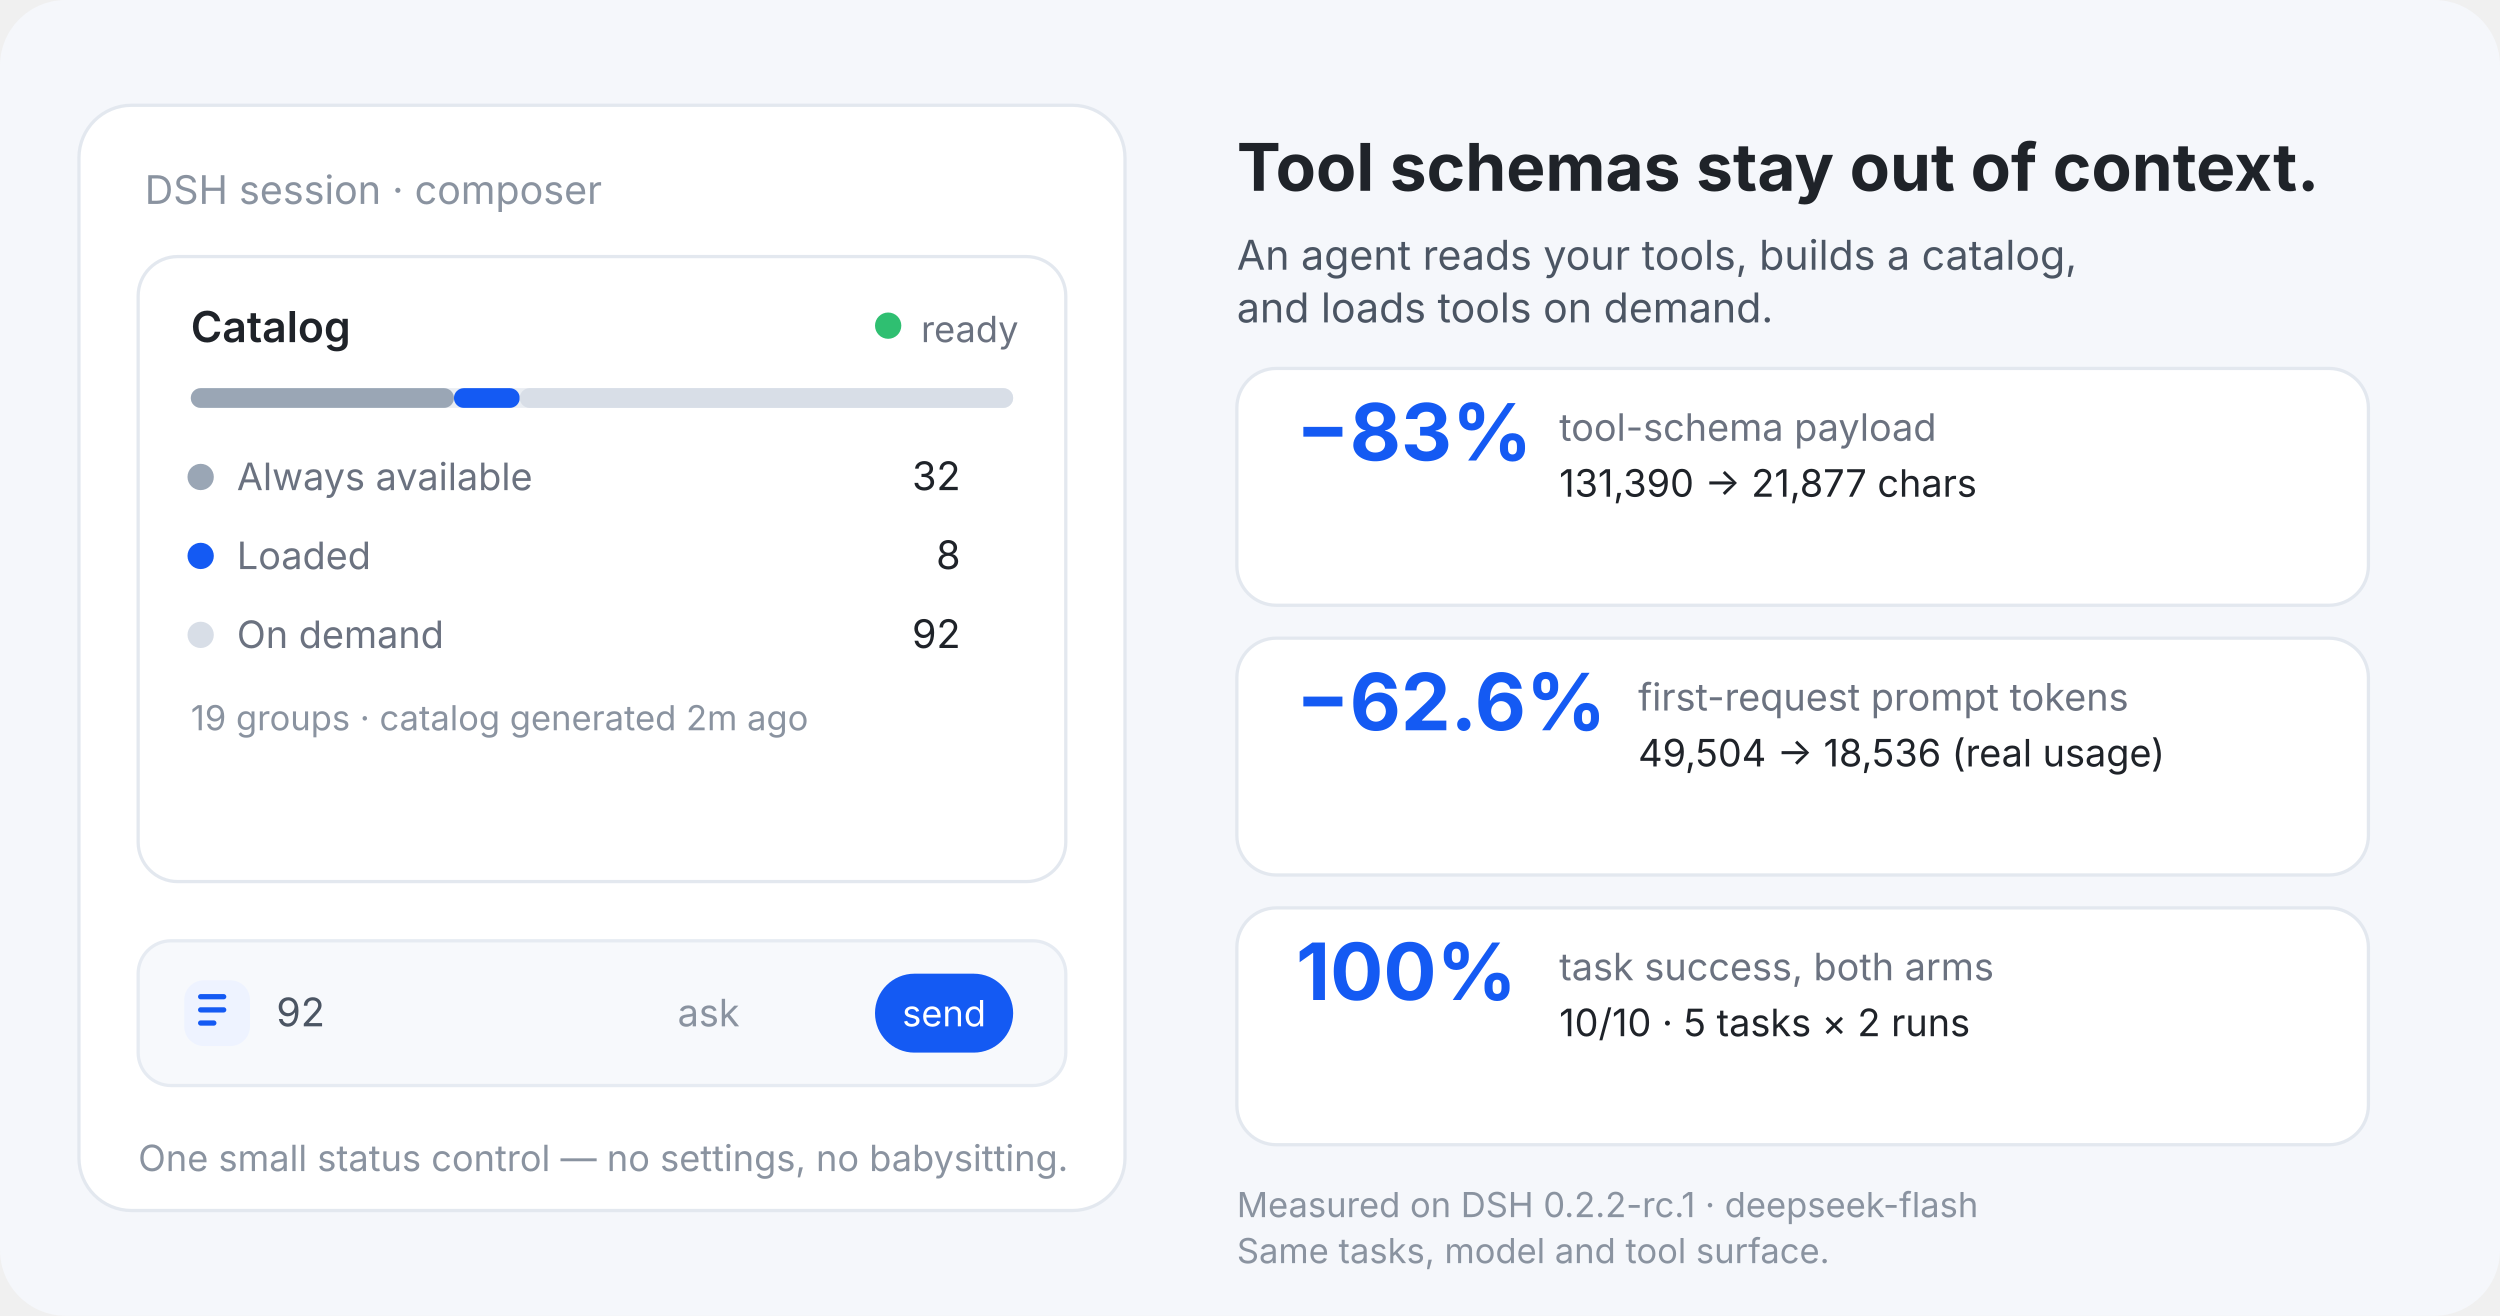
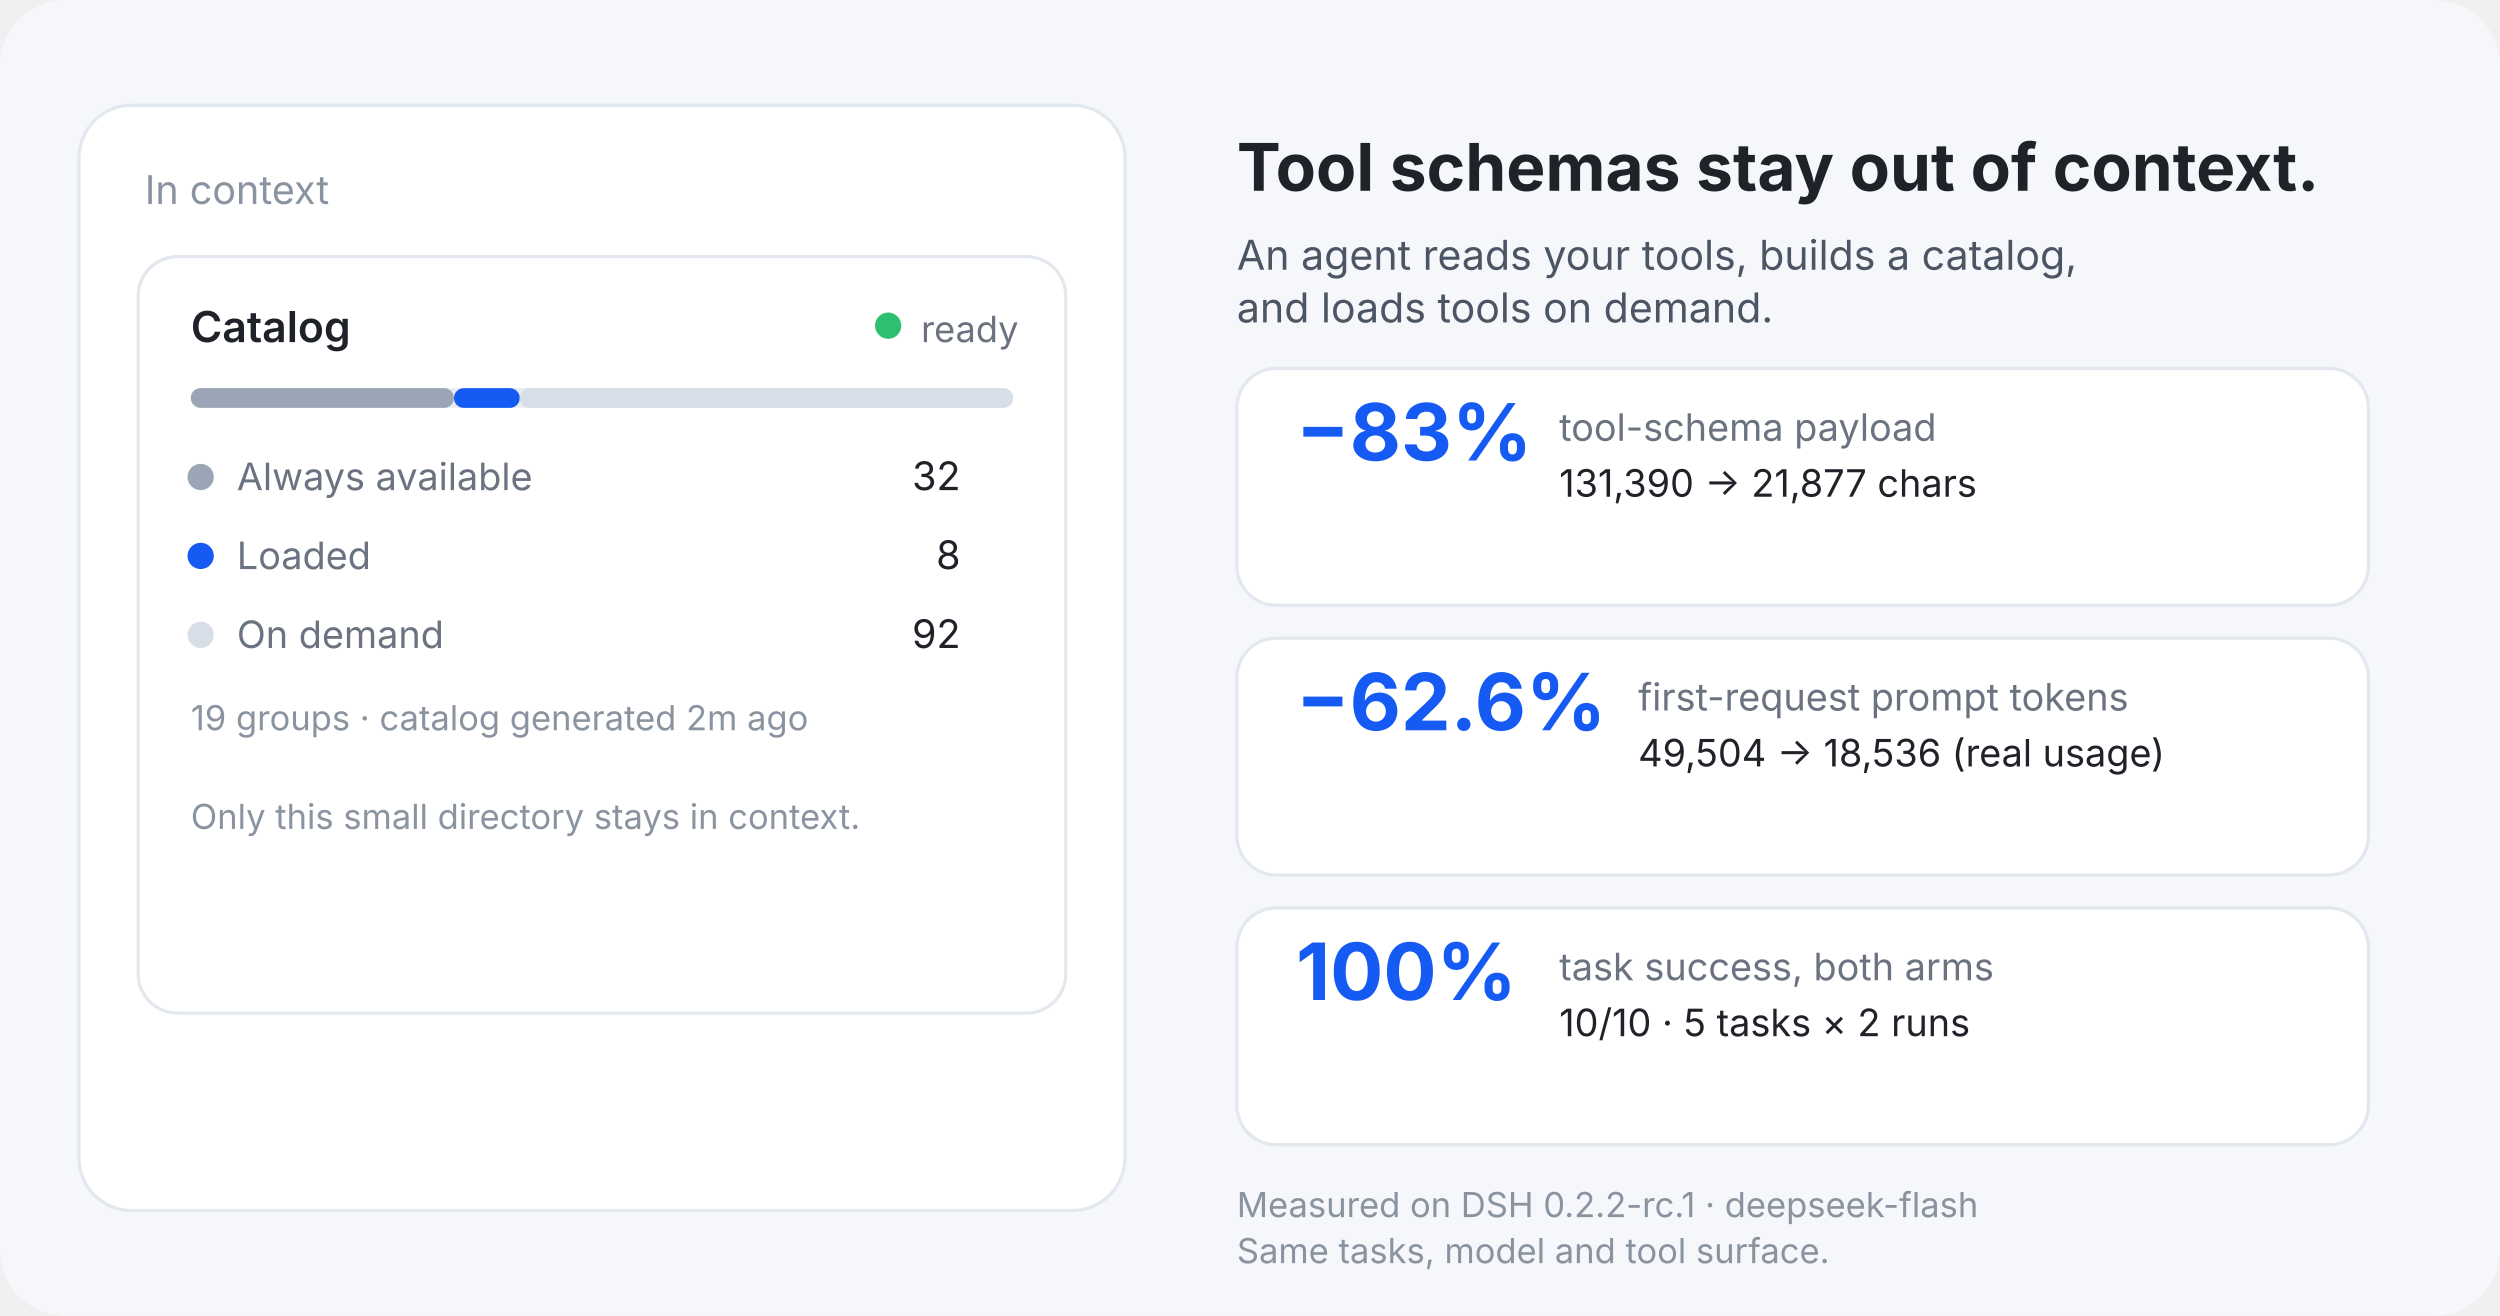
<svg xmlns="http://www.w3.org/2000/svg" width="760" height="400" viewBox="0 0 760 400" fill="none">
  <rect width="760" height="400" rx="20" fill="#F5F7FB" />
  <rect x="24" y="32" width="318" height="336" rx="16" fill="#FFFFFF" stroke="#E3E8EF" />
-   <text x="44" y="62" font-family="system-ui, -apple-system, sans-serif" font-size="12" fill="#8A93A0">DSH session · composer</text>
-   <rect x="42" y="78" width="282" height="190" rx="12" fill="#FFFFFF" stroke="#E3E8EF" />
+   <text x="44" y="62" font-family="system-ui, -apple-system, sans-serif" font-size="12" fill="#8A93A0">In context</text>
+   <rect x="42" y="78" width="282" height="230" rx="12" fill="#FFFFFF" stroke="#E3E8EF" />
  <text x="58" y="104" font-family="system-ui, -apple-system, sans-serif" font-size="13" font-weight="600" fill="#1F2329">Catalog</text>
  <circle cx="270" cy="99" r="4" fill="#2FBF71" />
  <text x="280" y="104" font-family="system-ui, -apple-system, sans-serif" font-size="11" fill="#6B7280">ready</text>
  <rect x="58" y="118" width="250" height="6" rx="3" fill="#E9EDF2" />
  <rect x="58" y="118" width="80" height="6" rx="3" fill="#9AA6B5" />
  <rect x="138" y="118" width="20" height="6" rx="3" fill="#145AF3" />
  <rect x="158" y="118" width="150" height="6" rx="3" fill="#D8DEE7" />
  <circle cx="61" cy="145" r="4" fill="#9AA6B5" />
  <text x="72" y="149" font-family="system-ui, -apple-system, sans-serif" font-size="11.5" fill="#6B7280">Always available</text>
  <text x="292" y="149" text-anchor="end" font-family="system-ui, -apple-system, sans-serif" font-size="12" fill="#1F2329">32</text>
  <circle cx="61" cy="169" r="4" fill="#145AF3" />
  <text x="72" y="173" font-family="system-ui, -apple-system, sans-serif" font-size="11.5" fill="#6B7280">Loaded</text>
  <text x="292" y="173" text-anchor="end" font-family="system-ui, -apple-system, sans-serif" font-size="12" fill="#1F2329">8</text>
  <circle cx="61" cy="193" r="4" fill="#D8DEE7" />
  <text x="72" y="197" font-family="system-ui, -apple-system, sans-serif" font-size="11.5" fill="#6B7280">On demand</text>
  <text x="292" y="197" text-anchor="end" font-family="system-ui, -apple-system, sans-serif" font-size="12" fill="#1F2329">92</text>
  <text x="58" y="222" font-family="system-ui, -apple-system, sans-serif" font-size="10.5" fill="#8A93A0">19 groups · catalog generated 2m ago</text>
-   <rect x="42" y="286" width="282" height="44" rx="10" fill="#F7F9FC" stroke="#E6EBF2" />
-   <rect x="56" y="298" width="20" height="20" rx="6" fill="#EEF3FF" />
-   <path d="M61 303h7M61 307h7M61 311h4" stroke="#145AF3" stroke-width="1.6" stroke-linecap="round" />
-   <text x="84" y="312" font-family="system-ui, -apple-system, sans-serif" font-size="12" fill="#4B5563">92</text>
-   <text x="206" y="312" font-family="system-ui, -apple-system, sans-serif" font-size="11.5" fill="#8A93A0">ask</text>
-   <rect x="266" y="296" width="42" height="24" rx="12" fill="#145AF3" />
-   <text x="287" y="312" text-anchor="middle" font-family="system-ui, -apple-system, sans-serif" font-size="11" fill="#FFFFFF">send</text>
-   <text x="42" y="356" font-family="system-ui, -apple-system, sans-serif" font-size="11" fill="#8A93A0">One small status control — no settings, no babysitting.</text>
+   <text x="58" y="252" font-family="system-ui, -apple-system, sans-serif" font-size="10.5" fill="#8A93A0">Only this small directory stays in context.</text>
  <text x="376" y="58" font-family="system-ui, -apple-system, sans-serif" font-size="20" font-weight="700" fill="#1F2329">Tool schemas stay out of context.</text>
  <text x="376" y="82" font-family="system-ui, -apple-system, sans-serif" font-size="12.5" fill="#4B5563">An agent reads your tools, builds a catalog,</text>
  <text x="376" y="98" font-family="system-ui, -apple-system, sans-serif" font-size="12.5" fill="#4B5563">and loads tools on demand.</text>
  <rect x="376" y="112" width="344" height="72" rx="12" fill="#FFFFFF" stroke="#E3E8EF" />
  <text x="394" y="140" font-family="system-ui, -apple-system, sans-serif" font-size="24" font-weight="700" fill="#145AF3">−83%</text>
  <text x="474" y="134" font-family="system-ui, -apple-system, sans-serif" font-size="11.5" fill="#6B7280">tool-schema payload</text>
  <text x="474" y="151" font-family="system-ui, -apple-system, sans-serif" font-size="11.5" fill="#1F2329">131,390 → 21,877 chars</text>
  <rect x="376" y="194" width="344" height="72" rx="12" fill="#FFFFFF" stroke="#E3E8EF" />
  <text x="394" y="222" font-family="system-ui, -apple-system, sans-serif" font-size="24" font-weight="700" fill="#145AF3">−62.6%</text>
  <text x="498" y="216" font-family="system-ui, -apple-system, sans-serif" font-size="11.5" fill="#6B7280">first-request prompt tokens</text>
  <text x="498" y="233" font-family="system-ui, -apple-system, sans-serif" font-size="11.5" fill="#1F2329">49,504 → 18,536 (real usage)</text>
  <rect x="376" y="276" width="344" height="72" rx="12" fill="#FFFFFF" stroke="#E3E8EF" />
  <text x="394" y="304" font-family="system-ui, -apple-system, sans-serif" font-size="24" font-weight="700" fill="#145AF3">100%</text>
  <text x="474" y="298" font-family="system-ui, -apple-system, sans-serif" font-size="11.5" fill="#6B7280">task success, both arms</text>
  <text x="474" y="315" font-family="system-ui, -apple-system, sans-serif" font-size="11.5" fill="#1F2329">10/10 · 5 tasks × 2 runs</text>
  <text x="376" y="370" font-family="system-ui, -apple-system, sans-serif" font-size="10.5" fill="#8A93A0">Measured on DSH 0.2.2-rc.1 · deepseek-flash</text>
  <text x="376" y="384" font-family="system-ui, -apple-system, sans-serif" font-size="10.5" fill="#8A93A0">Same tasks, model and tool surface.</text>
</svg>
